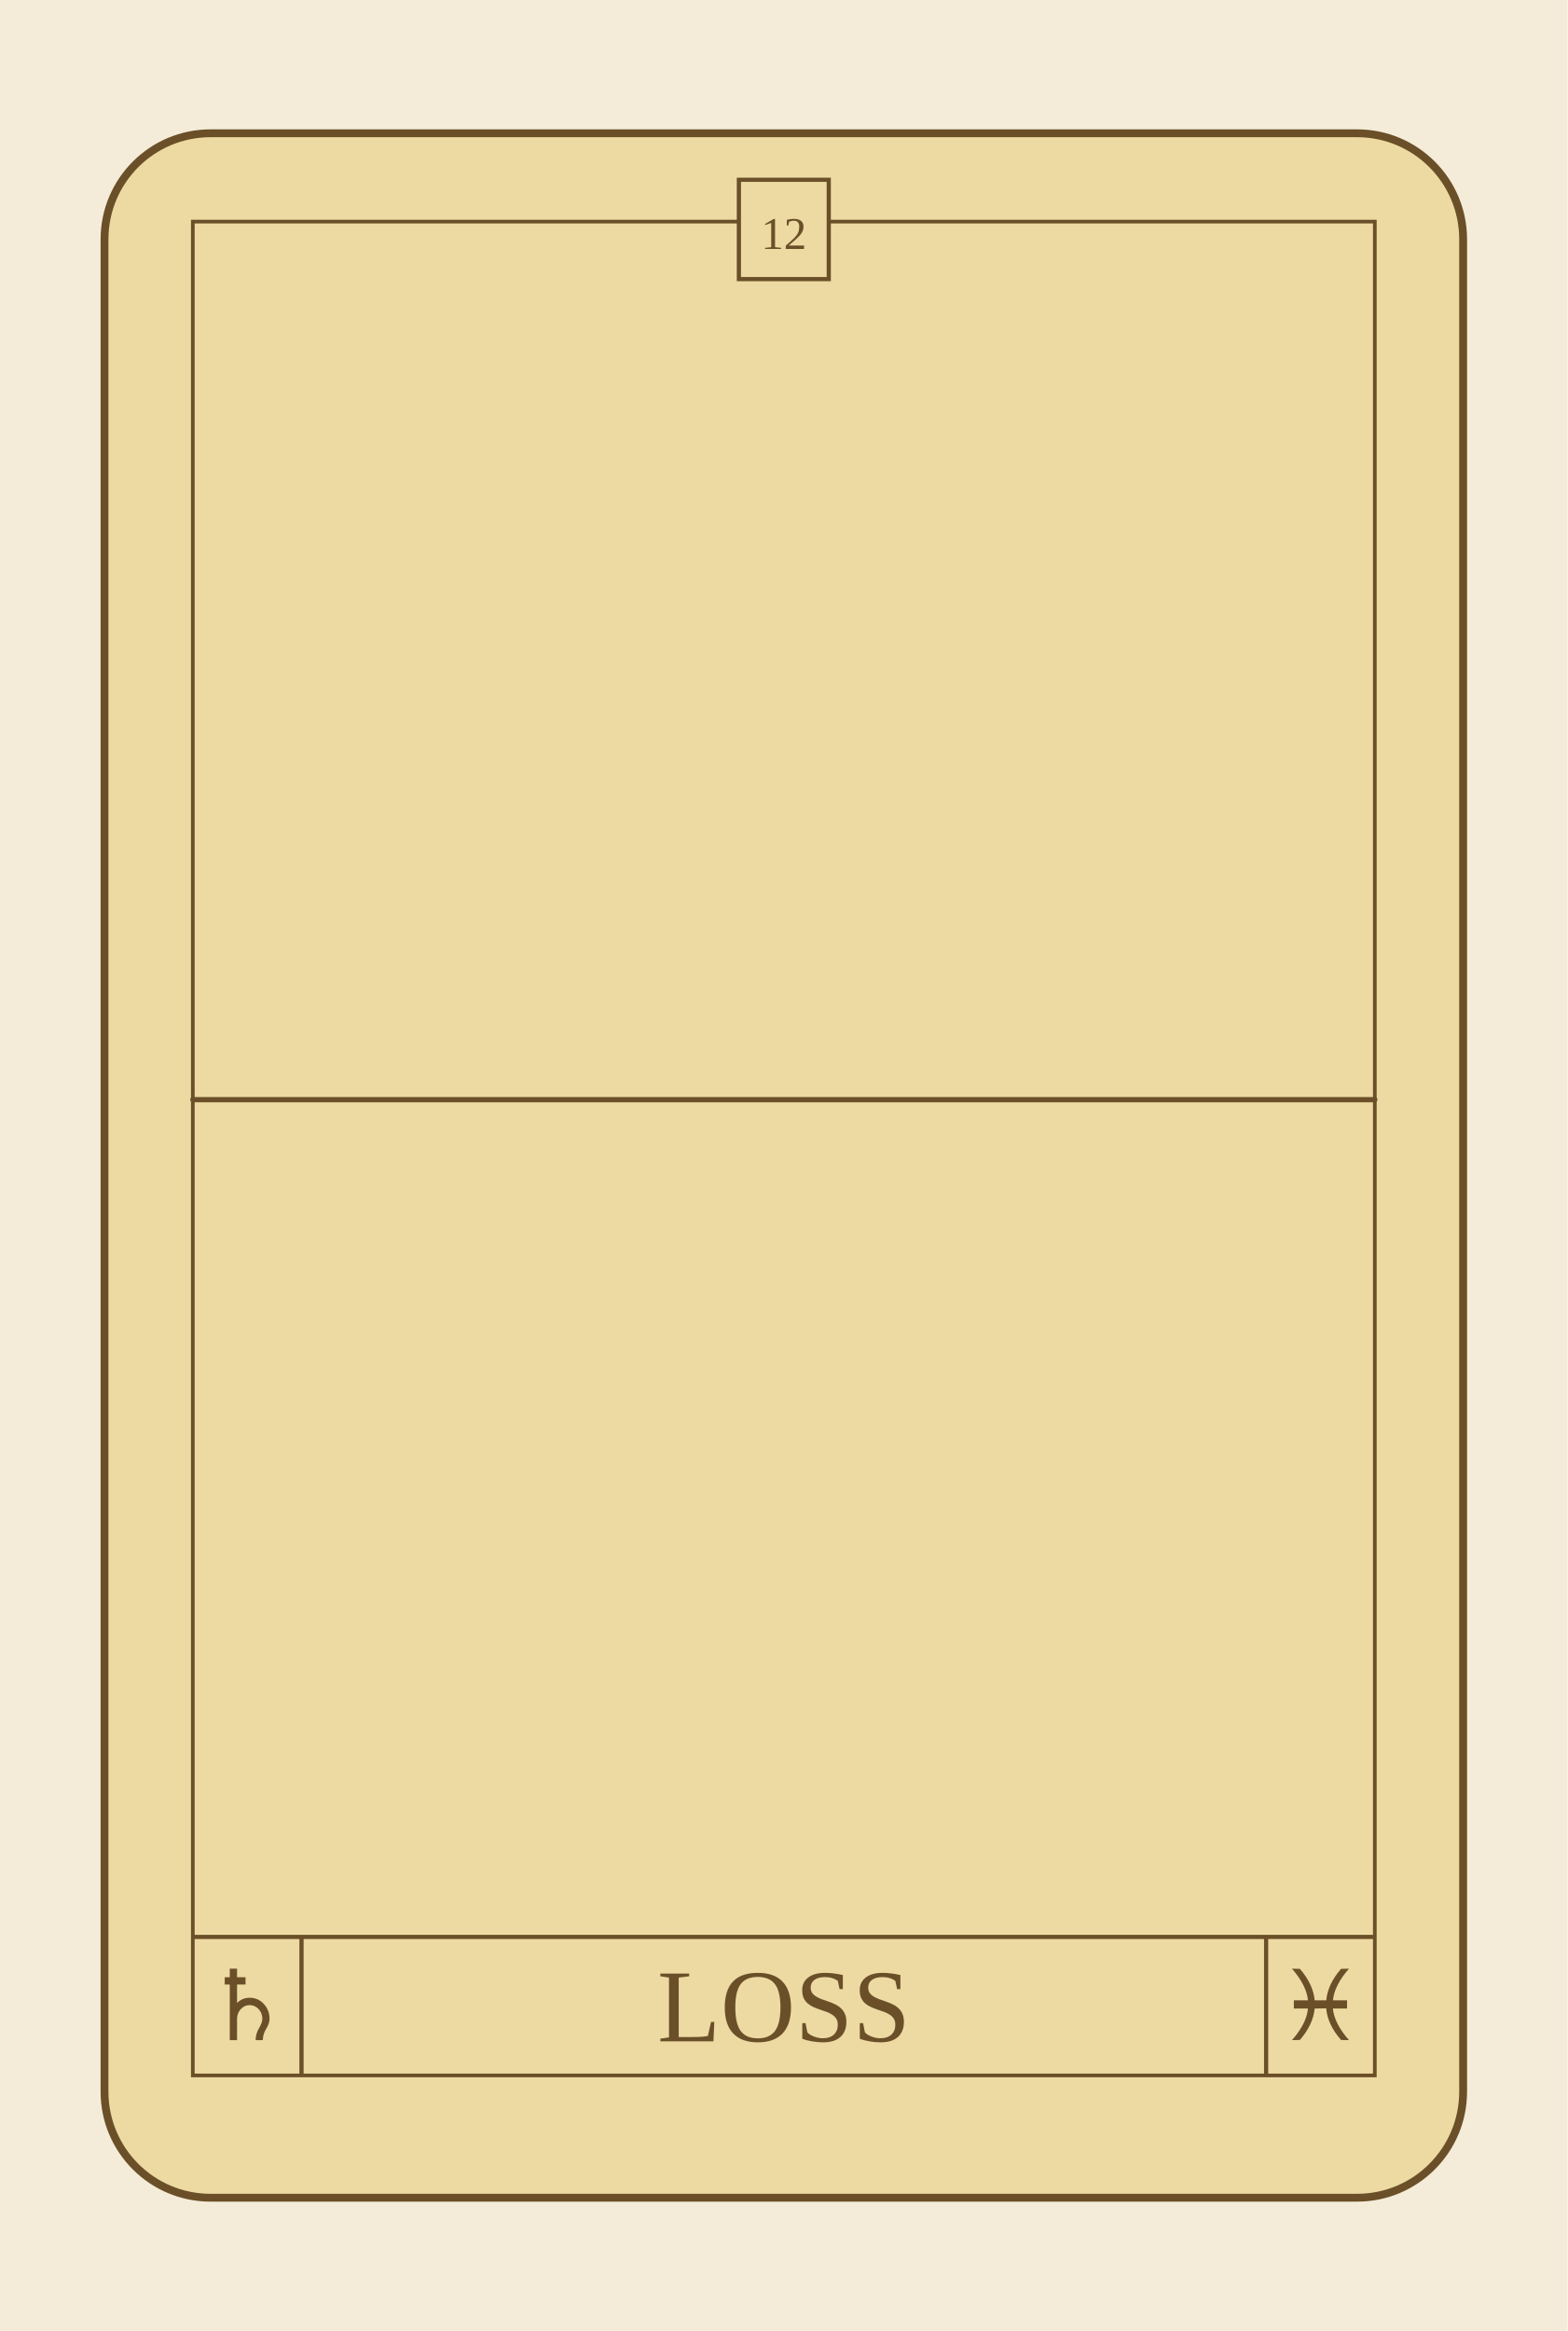
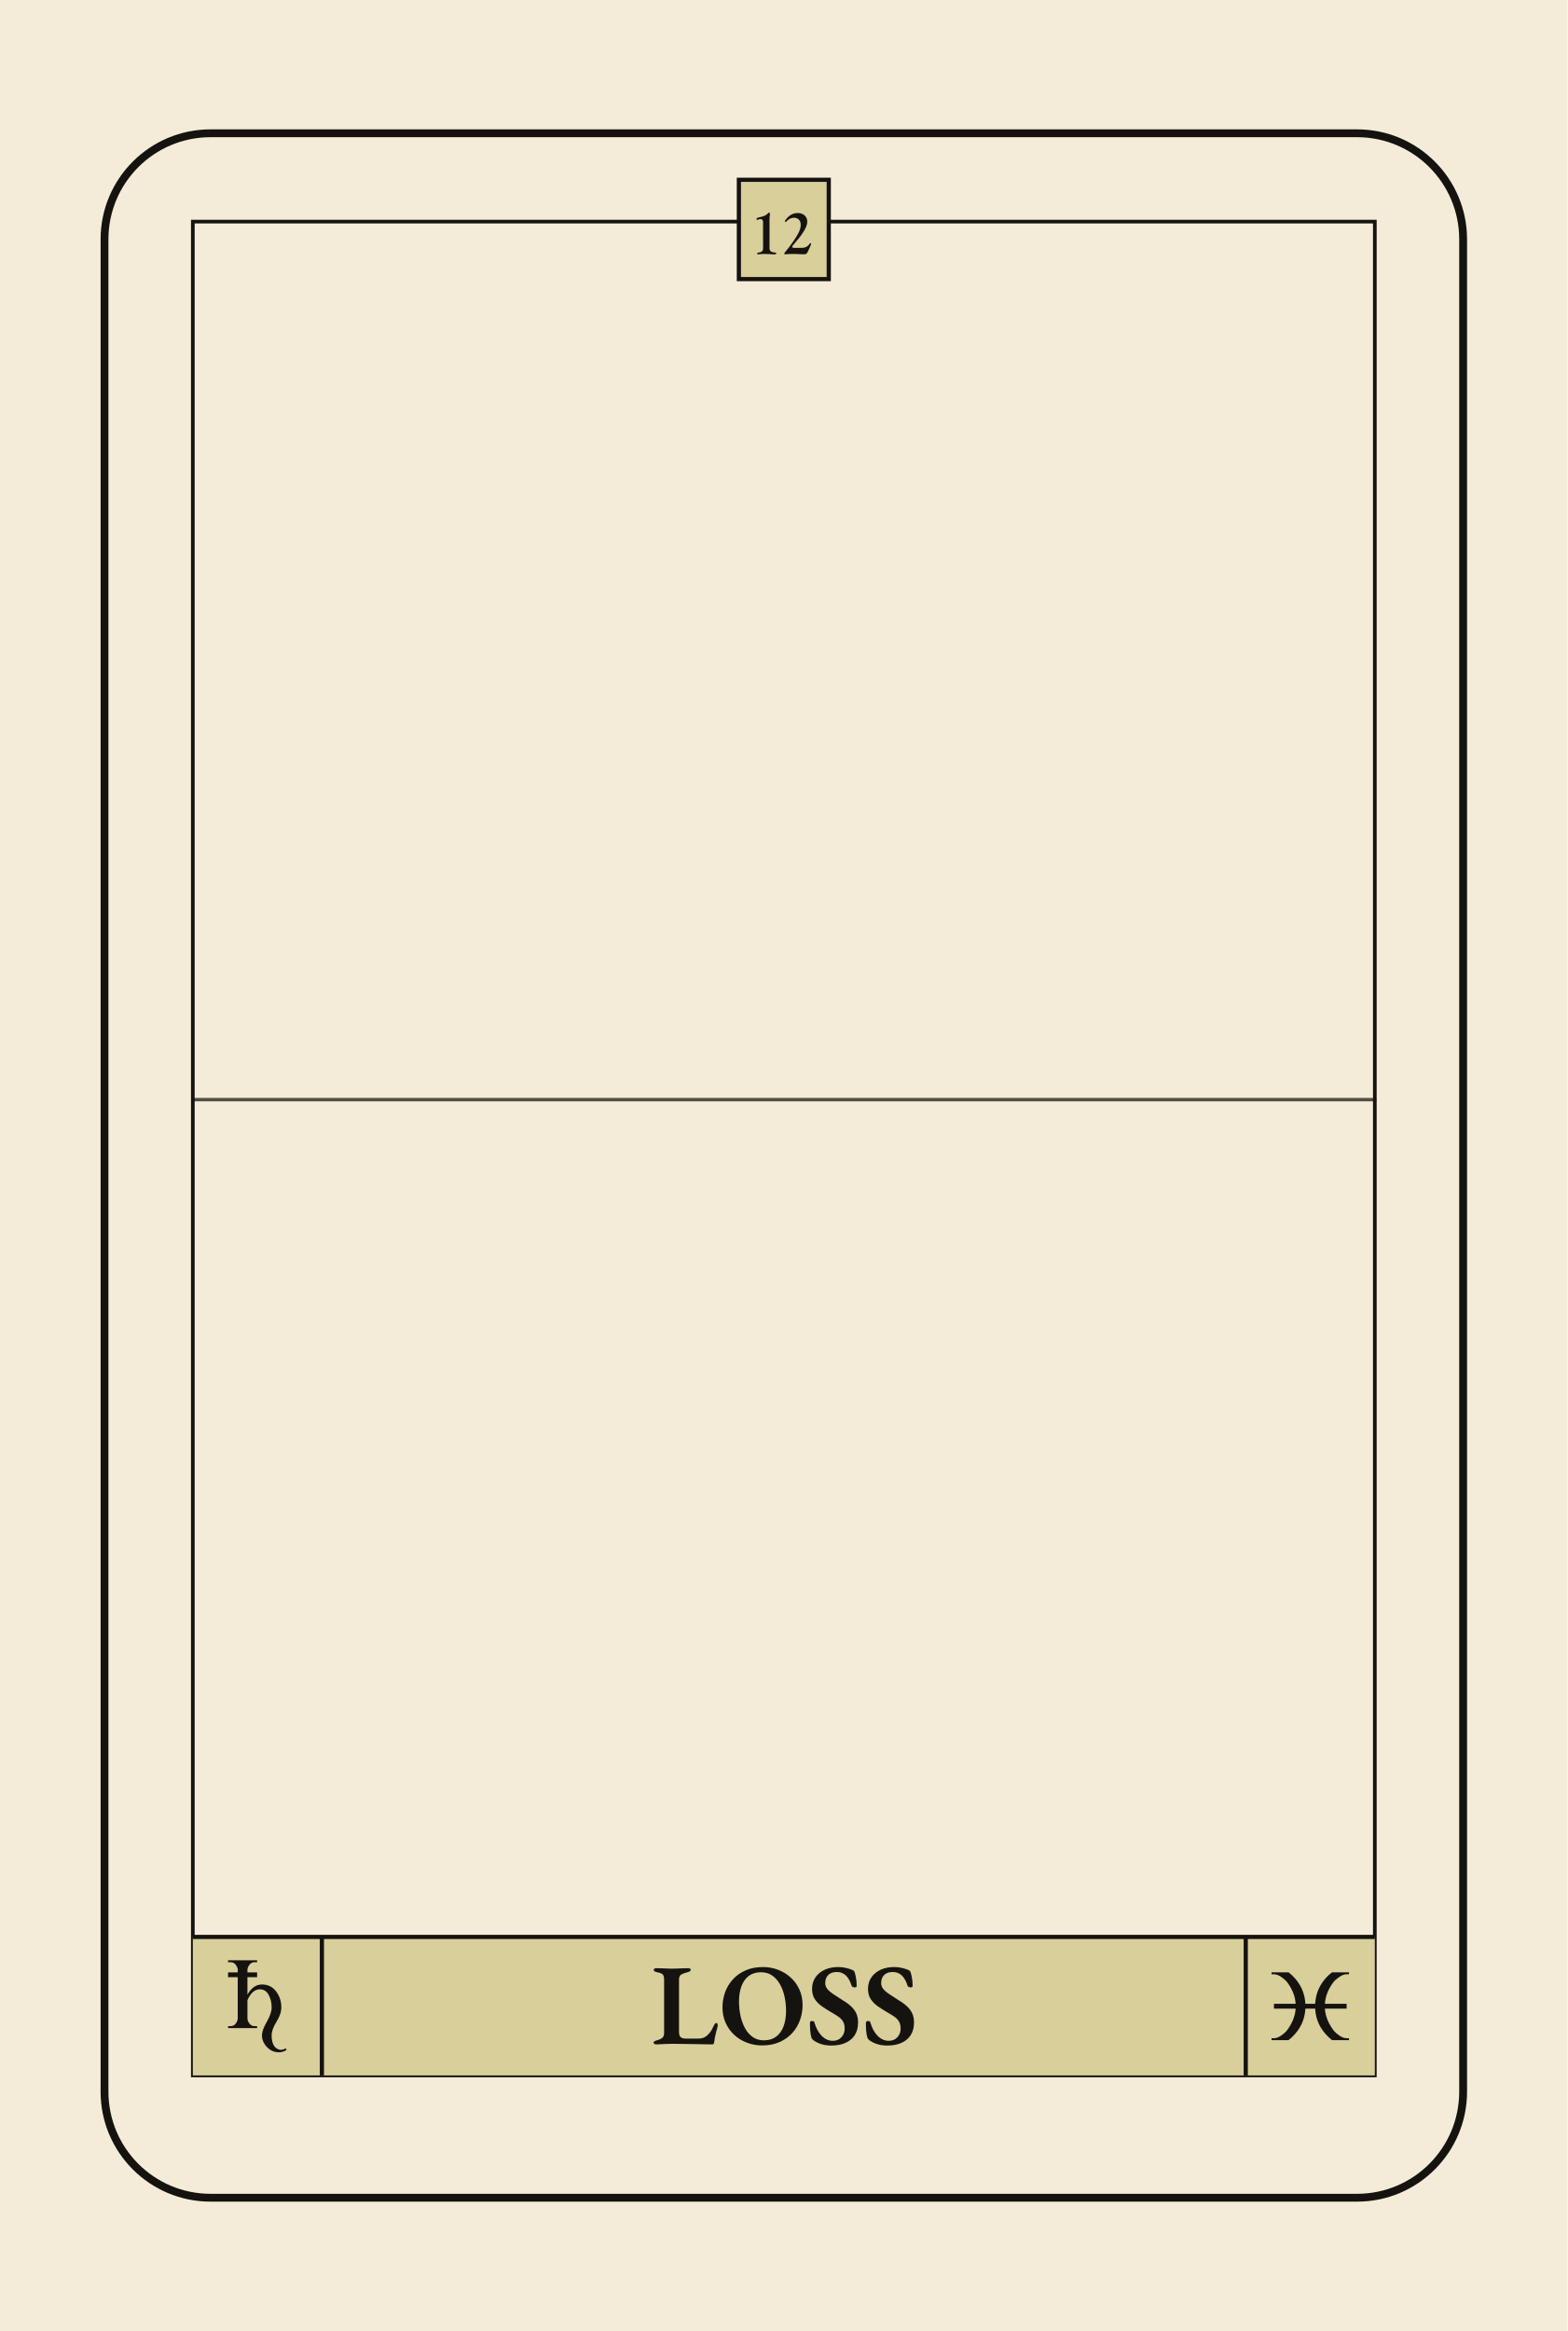
- <svg xmlns="http://www.w3.org/2000/svg" viewBox="0 0 300 446" font-family="Georgia, 'Times New Roman', serif">
+ <svg xmlns="http://www.w3.org/2000/svg" viewBox="0 0 300 446">
  <rect width="300" height="446" fill="#f4ecd8" />
-   <rect x="20.0" y="25.5" width="260" height="395" rx="20.3" fill="#ecdaa2" stroke="#6a4f28" stroke-width="1.5" />
-   <rect x="36.9" y="42.4" width="226.2" height="354.7" fill="none" stroke="#6a4f28" stroke-width="0.7" />
-   <g fill="none" stroke="#6a4f28" stroke-width="1.0" stroke-linecap="round" stroke-linejoin="round">
+   <rect x="20.0" y="25.5" width="260" height="395" rx="20.3" fill="#f4ecd8" stroke="#15130f" stroke-width="1.5" />
+   <rect x="36.9" y="42.4" width="226.2" height="354.7" fill="none" stroke="#15130f" stroke-width="0.7" />
+   <g fill="none" stroke="#15130f" stroke-width="0.65" stroke-opacity="0.72" stroke-linecap="round" stroke-linejoin="round">
    <line x1="36.9" y1="210.4" x2="263.1" y2="210.4" />
  </g>
-   <g fill="none" stroke="#6a4f28" stroke-width="0.8">
+   <path d="M36.9,370.6 H263.1 V397.1 H36.9 Z" fill="#d9cf9a" />
+   <g fill="none" stroke="#15130f" stroke-width="0.8">
    <line x1="36.9" y1="370.6" x2="263.1" y2="370.6" />
-     <line x1="57.7" y1="370.6" x2="57.7" y2="397.1" />
-     <line x1="242.3" y1="370.6" x2="242.3" y2="397.1" />
+     <line x1="61.6" y1="370.6" x2="61.6" y2="397.1" />
+     <line x1="238.4" y1="370.6" x2="238.4" y2="397.1" />
  </g>
-   <rect x="141.4" y="34.4" width="17.2" height="19.0" fill="#ecdaa2" stroke="#6a4f28" stroke-width="0.8" />
-   <text x="150.0" y="44.7" text-anchor="middle" dominant-baseline="central" font-size="8.7" fill="#6a4f28">12</text>
-   <text x="47.30" y="383.87" text-anchor="middle" dominant-baseline="central" font-family="'Segoe UI Symbol','Apple Symbols','DejaVu Sans',sans-serif" font-size="18.72" fill="#6a4f28">♄</text>
-   <text x="252.70" y="383.87" text-anchor="middle" dominant-baseline="central" font-family="'Segoe UI Symbol','Apple Symbols','DejaVu Sans',sans-serif" font-size="18.72" fill="#6a4f28">♓</text>
-   <text x="150.0" y="383.9" text-anchor="middle" dominant-baseline="central" font-size="19.8" fill="#6a4f28">LOSS</text>
+   <rect x="141.4" y="34.4" width="17.2" height="19.0" fill="#d9cf9a" stroke="#15130f" stroke-width="0.8" />
+   <path d="M649.0 1092V235L647.0 193L657.0 137Q686.0 59 825.0 52Q867.0 50 867.0 28Q867.0 -7 780.0 -7Q761.0 -7 652.0 2Q595.0 7 494.0 7Q394.0 7 322.0 -2Q293.0 -5 280.0 -5Q255.0 -5 255.0 20Q255.0 41 281.0 45Q384.0 61 415.0 92.0Q446.0 123 446.0 210L445.0 248V1010Q445.0 1115 363.0 1115Q331.0 1115 306.0 1104L281.0 1093Q270.0 1089 261.0 1089Q235.0 1089 235.0 1113Q235.0 1137 260.0 1150.0Q285.0 1163 362.0 1180Q506.0 1211 567.0 1267L614.0 1310Q625.0 1320 641.0 1320Q661.0 1320 661.0 1282Q661.0 1271 659.0 1243L651.0 1153Q649.0 1126 649.0 1092ZM1947.0 348Q1970.0 348 1972.0 331L1970.0 321L1955.0 277Q1941.0 236 1920.0 192L1869.0 85Q1839.0 23 1816.5 9.5Q1794.0 -4 1721.0 -4Q1677.0 -4 1615.0 -1L1530.0 4Q1482.0 6 1395.0 6Q1232.0 6 1191.0 -1Q1163.0 -6 1150.0 -6Q1119.0 -6 1119.0 21Q1119.0 40 1178.0 106Q1270.0 211 1389.0 383.0Q1508.0 555 1565.0 665Q1641.0 813 1641.0 932Q1641.0 1035 1583.0 1096.0Q1525.0 1157 1428.0 1157Q1290.0 1157 1180.0 1033Q1170.0 1021 1162.0 1021Q1155.0 1021 1146.5 1029.5Q1138.0 1038 1138.0 1046Q1138.0 1059 1169.0 1101.5Q1200.0 1144 1234.0 1176Q1367.0 1307 1541.0 1307Q1679.0 1307 1764.0 1230.5Q1849.0 1154 1849.0 1029Q1849.0 803 1456.0 355L1408.0 300Q1366.0 253 1366.0 233Q1366.0 198 1450.0 198L1614.0 200L1710.0 201Q1774.0 204 1835.0 241.0Q1896.0 278 1926.0 333Q1935.0 348 1947.0 348Z" transform="matrix(0.006024 0 0 -0.006024 143.35 48.63)" fill="#15130f" />
+   <path d="M450.0 1050V690Q569.0 900 750.0 900Q934.0 900 1042.0 757.0Q1150.0 614 1150.0 429Q1150.0 290 1050.0 130.5Q950.0 -29 950.0 -150Q950.0 -420 1132.0 -450Q1179.0 -450 1240.0 -420L1260.0 -450Q1183.0 -500 1102.0 -500Q954.0 -500 852.0 -391.0Q750.0 -282 750.0 -150Q750.0 -44 850.0 129.5Q950.0 303 950.0 429Q950.0 573 887.5 686.5Q825.0 800 706.0 800Q551.0 800 450.0 576V200Q450.0 150 490.0 95.0Q530.0 40 600.0 40H650.0V0H50.0V40H100.0Q170.0 40 210.0 95.0Q250.0 150 250.0 200V1050H50.0V1150H250.0V1200Q250.0 1250 210.0 1305.0Q170.0 1360 100.0 1360H50.0V1400H650.0V1360H600.0Q530.0 1360 490.0 1305.0Q450.0 1250 450.0 1200V1150H650.0V1050Z" transform="matrix(0.009268 0 0 -0.009268 43.18 388.04)" fill="#15130f" />
+   <path d="M548.0 750Q533.0 984 370.0 1200Q330.0 1250 250.0 1305.0Q170.0 1360 100.0 1360H50.0V1400H402.0Q440.0 1370 476.0 1337Q731.0 1091 749.0 750H951.0Q969.0 1091 1224.0 1337Q1260.0 1370 1298.0 1400H1650.0V1360H1600.0Q1530.0 1360 1450.0 1305.0Q1370.0 1250 1330.0 1200Q1167.0 984 1152.0 750H1600.0V650H1152.0Q1168.0 413 1340.0 190Q1378.0 145 1450.0 95Q1530.0 40 1600.0 40H1650.0V0H1301.0Q1262.0 29 1227.0 63Q969.0 308 951.0 650H749.0Q731.0 308 473.0 63Q438.0 29 399.0 0H50.0V40H100.0Q170.0 40 250.0 95Q322.0 145 360.0 190Q532.0 413 548.0 650H100.0V750Z" transform="matrix(0.009268 0 0 -0.009268 242.87 390.35)" fill="#15130f" />
+   <path d="M46.0 -5Q35.0 -5 29.0 -0.5Q23.0 4 23.0 9Q23.0 17 30.0 21.5Q37.0 26 44.0 28Q80.0 37 97.0 50.5Q114.0 64 114.0 95V555Q114.0 578 108.5 590.0Q103.0 602 89.5 608.5Q76.0 615 50.0 620Q24.0 625 24.0 641Q24.0 647 31.0 650.5Q38.0 654 47.0 654Q72.0 654 94.5 653.0Q117.0 652 138.0 651.0Q159.0 650 180.0 650Q203.0 650 226.5 651.0Q250.0 652 274.5 653.0Q299.0 654 322.0 654Q332.0 654 338.0 650.5Q344.0 647 344.0 640Q344.0 632 337.5 627.5Q331.0 623 319.0 620Q280.0 610 261.5 598.5Q243.0 587 243.0 558V101Q243.0 72 256.0 58.5Q269.0 45 305.0 45H414.0Q437.0 45 456.0 53.0Q475.0 61 487.0 73Q505.0 89 517.0 107.0Q529.0 125 540.0 149Q547.0 164 553.0 172.0Q559.0 180 565.0 180Q572.0 180 575.0 173.5Q578.0 167 578.0 160Q578.0 159 577.0 154.0Q576.0 149 576.0 146Q568.0 117 562.5 96.0Q557.0 75 553.5 55.5Q550.0 36 547.0 13Q546.0 6 543.0 0.5Q540.0 -5 531.0 -5Q501.0 -5 459.0 -4.0Q417.0 -3 370.0 -2.5Q323.0 -2 275.5 -1.0Q228.0 0 186.0 0Q164.0 0 135.5 -1.0Q107.0 -2 82.0 -3.5Q57.0 -5 46.0 -5ZM961.0 -14Q893.0 -14 831.0 9.5Q769.0 33 721.5 76.5Q674.0 120 646.5 180.5Q619.0 241 619.0 315Q619.0 383 641.5 445.5Q664.0 508 708.5 557.0Q753.0 606 818.5 635.0Q884.0 664 970.0 664Q1038.0 664 1099.5 640.5Q1161.0 617 1209.0 573.5Q1257.0 530 1284.5 469.5Q1312.0 409 1312.0 335Q1312.0 268 1289.5 205.0Q1267.0 142 1222.5 93.0Q1178.0 44 1112.5 15.0Q1047.0 -14 961.0 -14ZM978.0 30Q1041.0 30 1083.5 62.0Q1126.0 94 1147.5 151.5Q1169.0 209 1169.0 284Q1169.0 348 1156.0 408.0Q1143.0 468 1116.0 515.5Q1089.0 563 1048.5 591.0Q1008.0 619 952.0 619Q889.0 619 846.5 587.0Q804.0 555 783.0 498.0Q762.0 441 762.0 366Q762.0 302 775.0 242.0Q788.0 182 814.5 134.0Q841.0 86 881.5 58.0Q922.0 30 978.0 30ZM1560.0 -15Q1517.0 -15 1478.5 -4.0Q1440.0 7 1408.0 29Q1402.0 34 1397.0 39.5Q1392.0 45 1389.0 52Q1381.0 77 1378.0 113.5Q1375.0 150 1376.0 184Q1376.0 191 1381.5 194.0Q1387.0 197 1395.0 197Q1403.0 197 1407.5 194.5Q1412.0 192 1414.0 185Q1436.0 110 1478.0 68.0Q1520.0 26 1573.0 26Q1606.0 26 1629.0 41.0Q1652.0 56 1664.0 80.0Q1676.0 104 1676.0 132Q1676.0 167 1663.5 190.0Q1651.0 213 1626.0 231.5Q1601.0 250 1563.0 271Q1522.0 295 1483.0 321.5Q1444.0 348 1419.0 384.5Q1394.0 421 1394.0 475Q1394.0 531 1422.5 573.5Q1451.0 616 1502.0 640.0Q1553.0 664 1620.0 664Q1657.0 664 1689.0 656.0Q1721.0 648 1740.0 640Q1751.0 636 1756.5 630.0Q1762.0 624 1765.0 611Q1771.0 590 1775.5 561.0Q1780.0 532 1780.0 500Q1780.0 488 1762.0 488Q1754.0 488 1746.0 492.0Q1738.0 496 1736.0 503Q1718.0 561 1686.5 591.0Q1655.0 621 1609.0 621Q1578.0 621 1556.0 610.5Q1534.0 600 1521.0 578.5Q1508.0 557 1508.0 523Q1508.0 497 1525.5 475.0Q1543.0 453 1574.5 432.0Q1606.0 411 1645.0 386Q1693.0 358 1725.5 329.5Q1758.0 301 1775.0 266.5Q1792.0 232 1792.0 185Q1792.0 119 1763.0 74.5Q1734.0 30 1682.0 7.5Q1630.0 -15 1560.0 -15ZM2044.0 -15Q2001.0 -15 1962.5 -4.0Q1924.0 7 1892.0 29Q1886.0 34 1881.0 39.5Q1876.0 45 1873.0 52Q1865.0 77 1862.0 113.5Q1859.0 150 1860.0 184Q1860.0 191 1865.5 194.0Q1871.0 197 1879.0 197Q1887.0 197 1891.5 194.5Q1896.0 192 1898.0 185Q1920.0 110 1962.0 68.0Q2004.0 26 2057.0 26Q2090.0 26 2113.0 41.0Q2136.0 56 2148.0 80.0Q2160.0 104 2160.0 132Q2160.0 167 2147.5 190.0Q2135.0 213 2110.0 231.5Q2085.0 250 2047.0 271Q2006.0 295 1967.0 321.5Q1928.0 348 1903.0 384.5Q1878.0 421 1878.0 475Q1878.0 531 1906.5 573.5Q1935.0 616 1986.0 640.0Q2037.0 664 2104.0 664Q2141.0 664 2173.0 656.0Q2205.0 648 2224.0 640Q2235.0 636 2240.5 630.0Q2246.0 624 2249.0 611Q2255.0 590 2259.5 561.0Q2264.0 532 2264.0 500Q2264.0 488 2246.0 488Q2238.0 488 2230.0 492.0Q2222.0 496 2220.0 503Q2202.0 561 2170.5 591.0Q2139.0 621 2093.0 621Q2062.0 621 2040.0 610.5Q2018.0 600 2005.0 578.5Q1992.0 557 1992.0 523Q1992.0 497 2009.5 475.0Q2027.0 453 2058.5 432.0Q2090.0 411 2129.0 386Q2177.0 358 2209.5 329.5Q2242.0 301 2259.0 266.5Q2276.0 232 2276.0 185Q2276.0 119 2247.0 74.5Q2218.0 30 2166.0 7.5Q2114.0 -15 2044.0 -15Z" transform="matrix(0.02212 0 0 -0.02212 124.57 391.05)" fill="#15130f" />
</svg>
